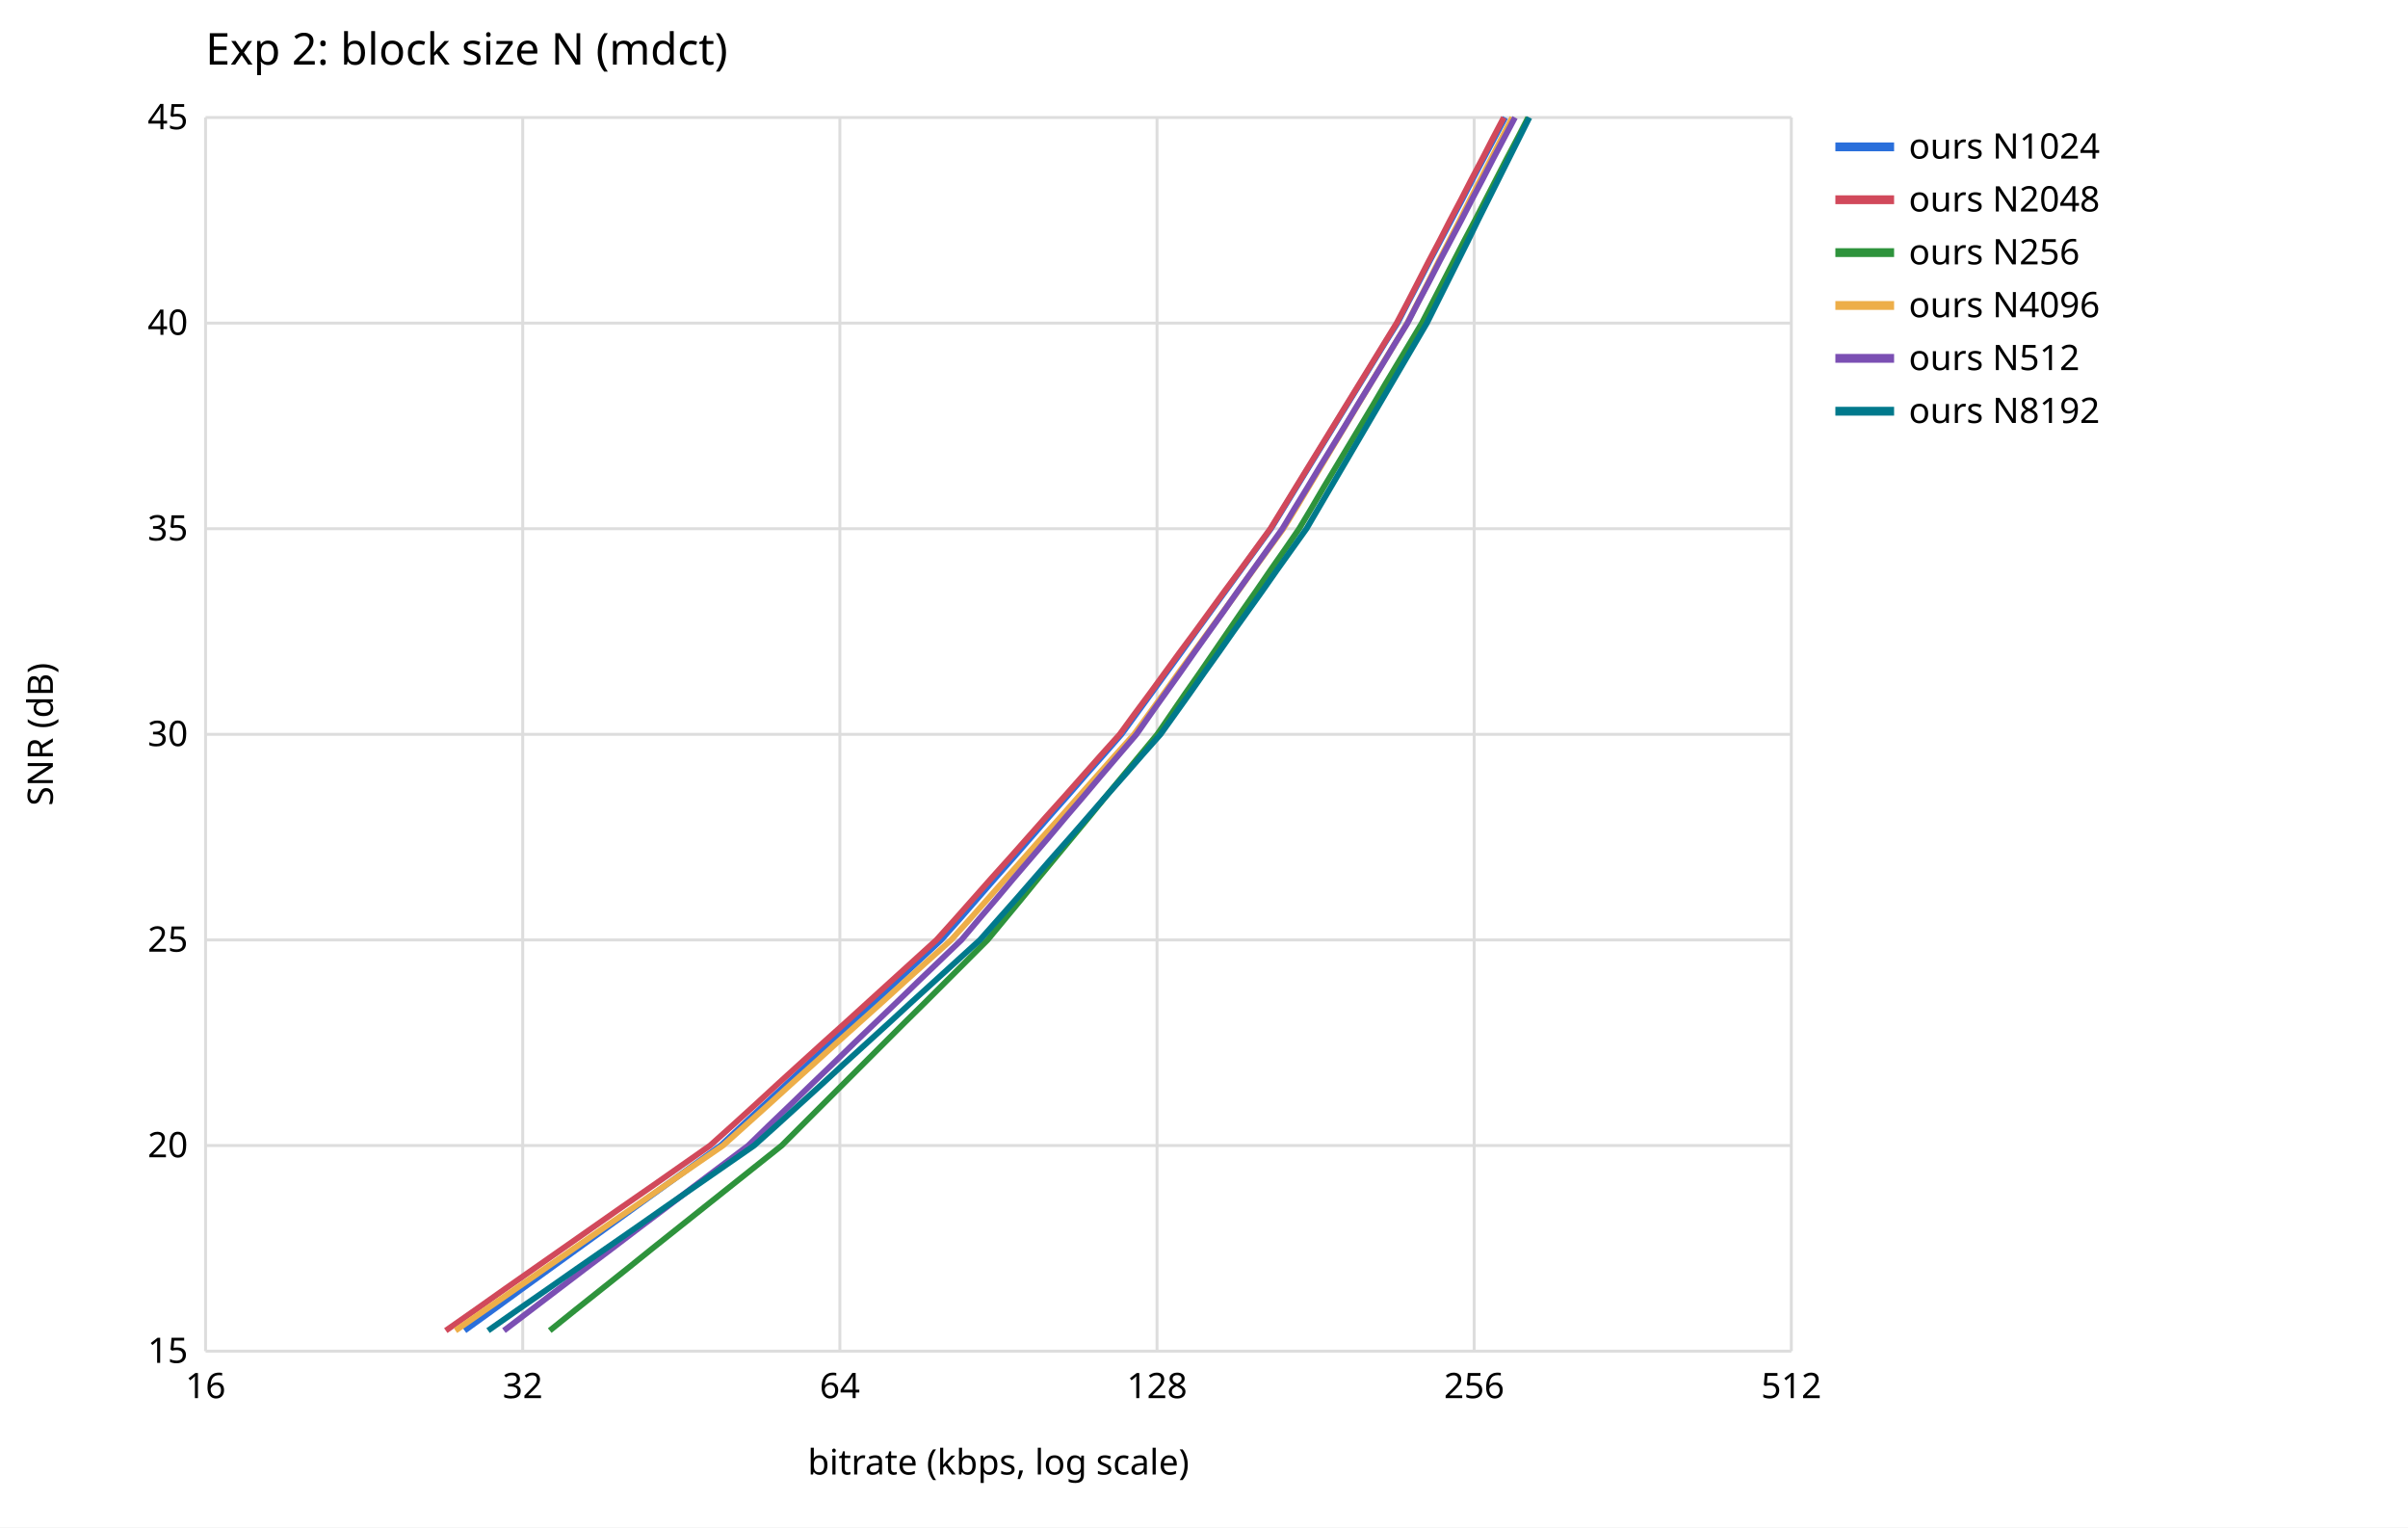
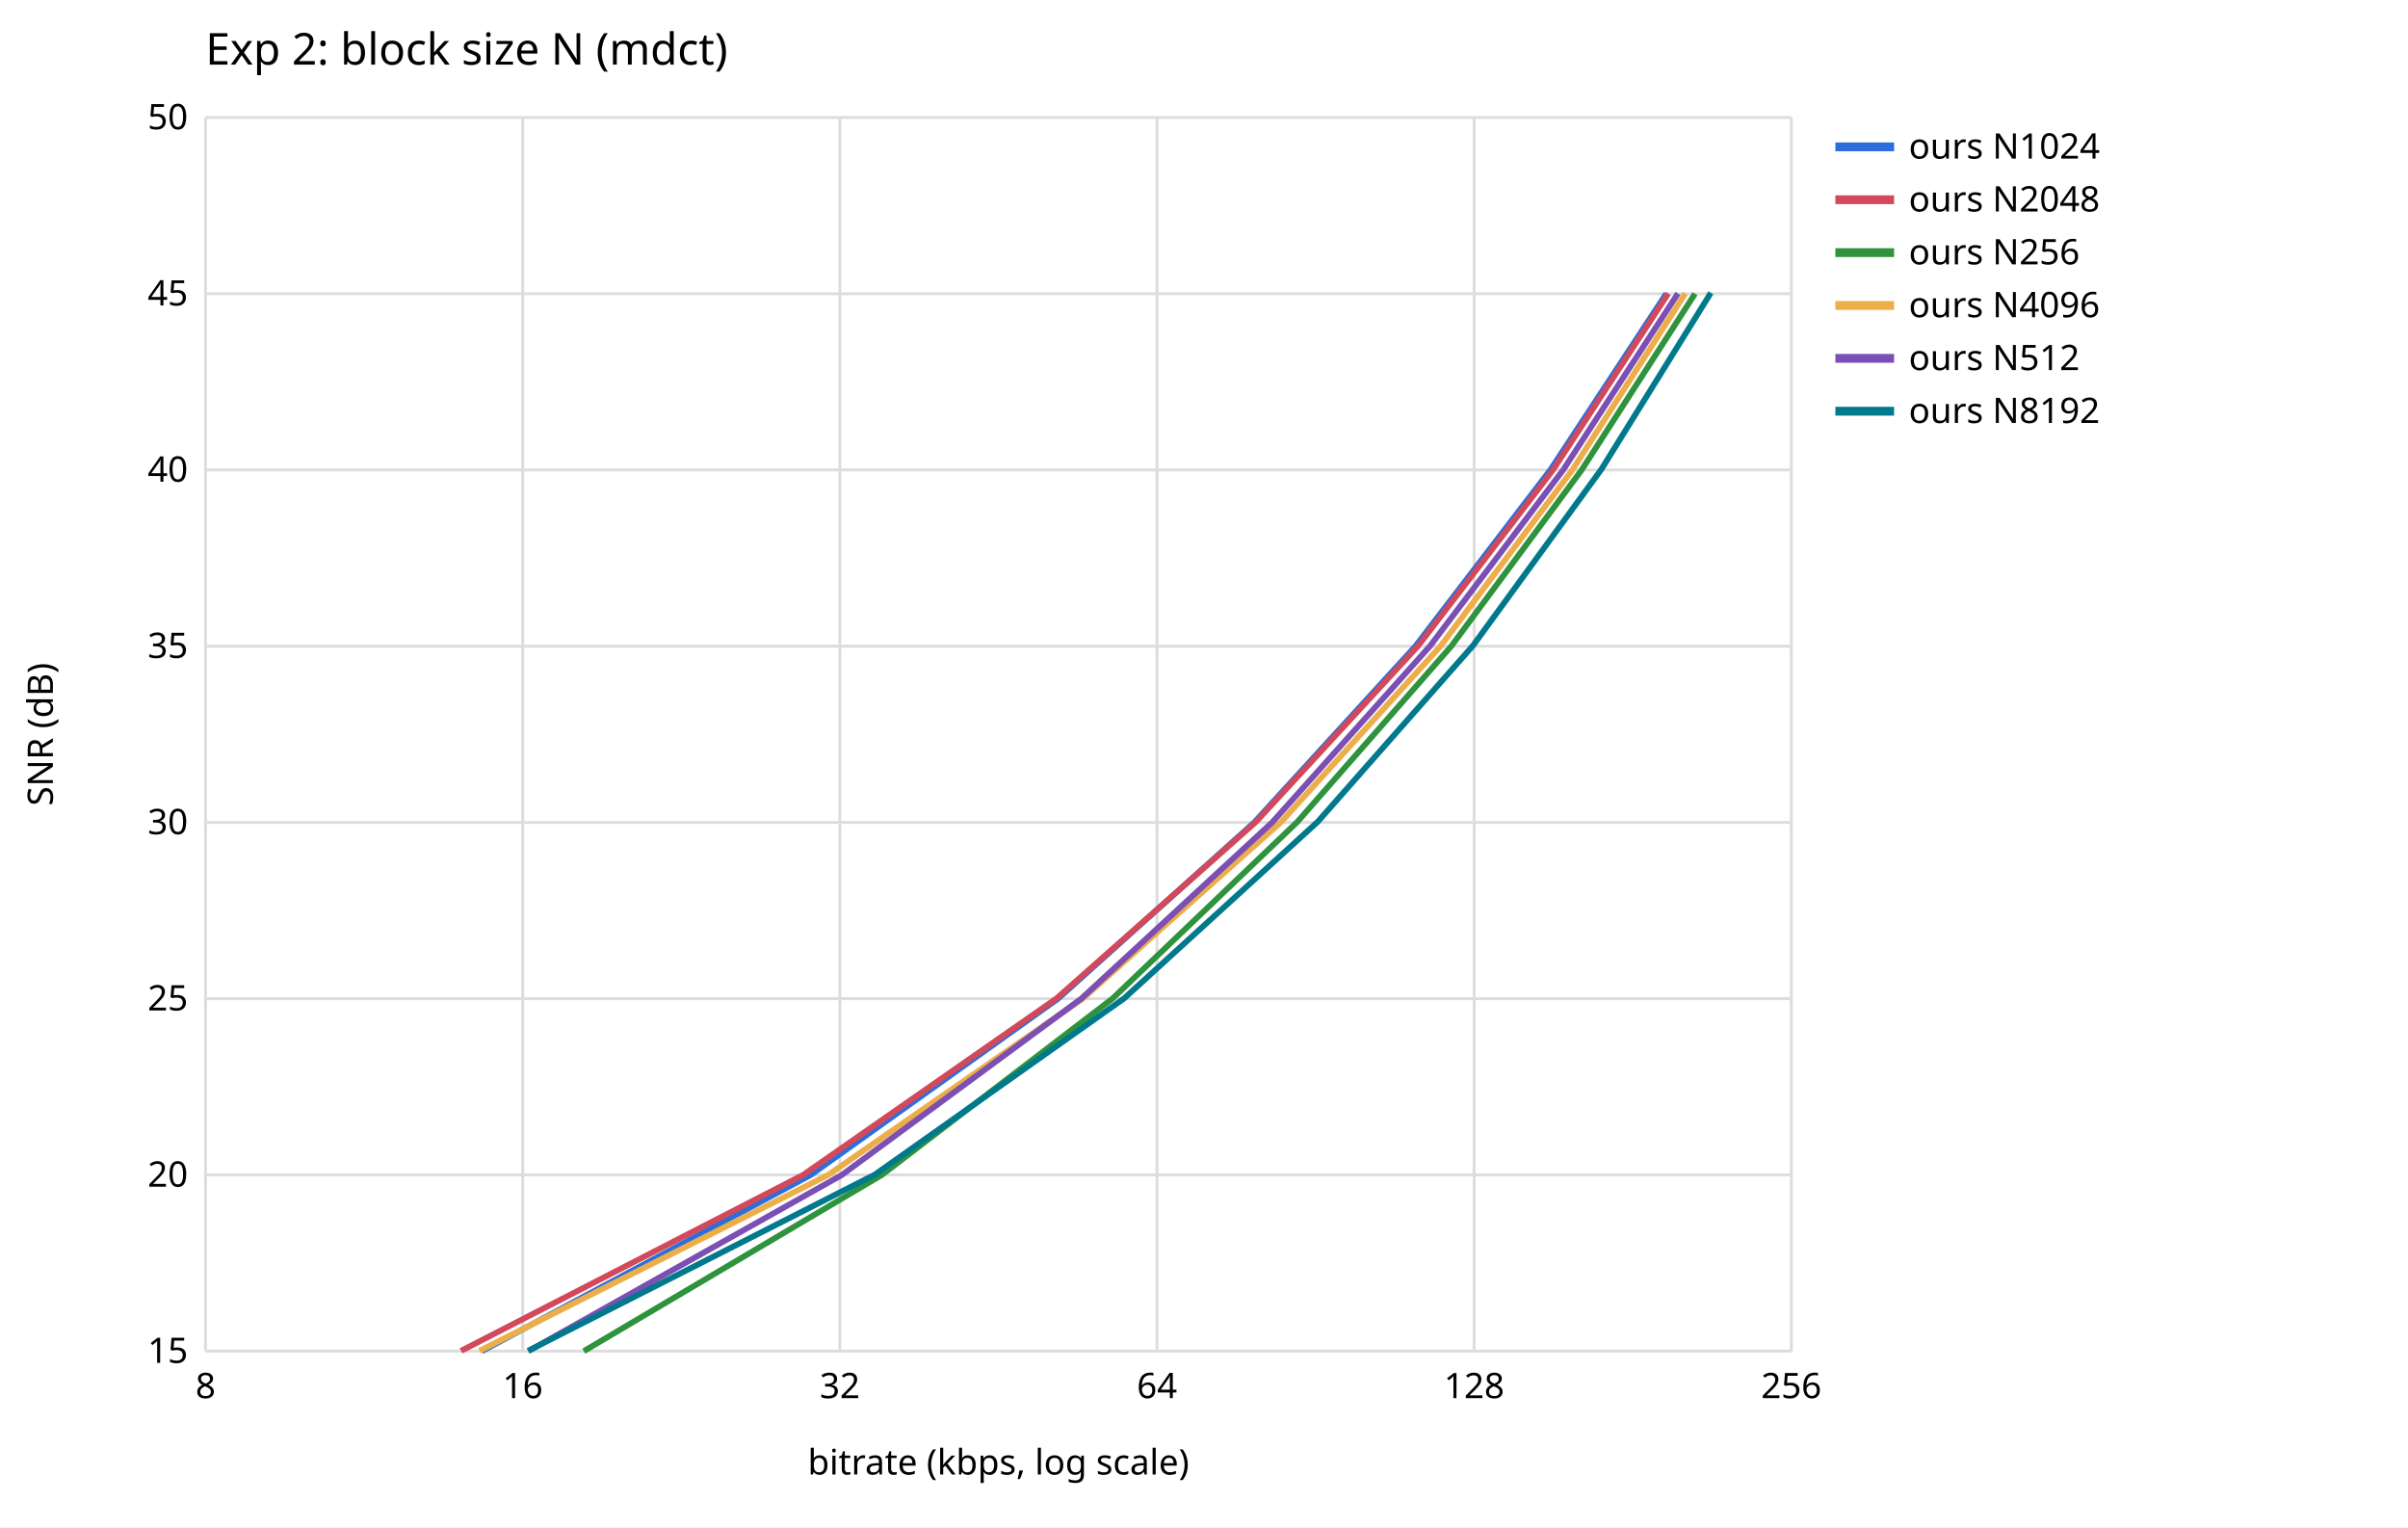
<svg xmlns="http://www.w3.org/2000/svg" width="820" height="520" font-family="sans-serif" font-size="12">
  <rect width="100%" height="100%" fill="white" />
  <text x="70" y="22" font-size="15">Exp 2: block size N (mdct)</text>
  <line x1="70.0" y1="40" x2="70.0" y2="460" stroke="#ddd" />
-   <text x="70.0" y="476" text-anchor="middle">16</text>
+   <text x="70.0" y="476" text-anchor="middle">8</text>
  <line x1="178.0" y1="40" x2="178.0" y2="460" stroke="#ddd" />
-   <text x="178.0" y="476" text-anchor="middle">32</text>
+   <text x="178.0" y="476" text-anchor="middle">16</text>
  <line x1="286.0" y1="40" x2="286.0" y2="460" stroke="#ddd" />
-   <text x="286.0" y="476" text-anchor="middle">64</text>
+   <text x="286.0" y="476" text-anchor="middle">32</text>
  <line x1="394.0" y1="40" x2="394.0" y2="460" stroke="#ddd" />
-   <text x="394.0" y="476" text-anchor="middle">128</text>
+   <text x="394.0" y="476" text-anchor="middle">64</text>
  <line x1="502.0" y1="40" x2="502.0" y2="460" stroke="#ddd" />
-   <text x="502.0" y="476" text-anchor="middle">256</text>
+   <text x="502.0" y="476" text-anchor="middle">128</text>
  <line x1="610.0" y1="40" x2="610.0" y2="460" stroke="#ddd" />
-   <text x="610.0" y="476" text-anchor="middle">512</text>
+   <text x="610.0" y="476" text-anchor="middle">256</text>
  <line x1="70" y1="460.0" x2="610" y2="460.0" stroke="#ddd" />
  <text x="64" y="464.0" text-anchor="end">15</text>
-   <line x1="70" y1="390.0" x2="610" y2="390.0" stroke="#ddd" />
-   <text x="64" y="394.0" text-anchor="end">20</text>
-   <line x1="70" y1="320.0" x2="610" y2="320.0" stroke="#ddd" />
-   <text x="64" y="324.0" text-anchor="end">25</text>
-   <line x1="70" y1="250.0" x2="610" y2="250.0" stroke="#ddd" />
-   <text x="64" y="254.0" text-anchor="end">30</text>
-   <line x1="70" y1="180.0" x2="610" y2="180.0" stroke="#ddd" />
-   <text x="64" y="184.0" text-anchor="end">35</text>
-   <line x1="70" y1="110.0" x2="610" y2="110.0" stroke="#ddd" />
-   <text x="64" y="114.0" text-anchor="end">40</text>
+   <line x1="70" y1="400.0" x2="610" y2="400.0" stroke="#ddd" />
+   <text x="64" y="404.0" text-anchor="end">20</text>
+   <line x1="70" y1="340.0" x2="610" y2="340.0" stroke="#ddd" />
+   <text x="64" y="344.0" text-anchor="end">25</text>
+   <line x1="70" y1="280.0" x2="610" y2="280.0" stroke="#ddd" />
+   <text x="64" y="284.0" text-anchor="end">30</text>
+   <line x1="70" y1="220.0" x2="610" y2="220.0" stroke="#ddd" />
+   <text x="64" y="224.0" text-anchor="end">35</text>
+   <line x1="70" y1="160.0" x2="610" y2="160.0" stroke="#ddd" />
+   <text x="64" y="164.0" text-anchor="end">40</text>
+   <line x1="70" y1="100.0" x2="610" y2="100.0" stroke="#ddd" />
+   <text x="64" y="104.0" text-anchor="end">45</text>
  <line x1="70" y1="40.0" x2="610" y2="40.0" stroke="#ddd" />
-   <text x="64" y="44.0" text-anchor="end">45</text>
+   <text x="64" y="44.0" text-anchor="end">50</text>
  <text x="340" y="502" text-anchor="middle">bitrate (kbps, log scale)</text>
  <text transform="translate(18,250) rotate(-90)" text-anchor="middle">SNR (dB)</text>
-   <polyline fill="none" stroke="#2a6fdb" stroke-width="2" points="158.2,453.0 167.9,446.0 177.5,439.0 187.2,432.0 196.9,425.0 206.6,418.0 216.3,411.0 226.0,404.0 235.7,397.0 245.4,390.0 252.9,383.0 260.4,376.0 267.9,369.0 275.4,362.0 282.9,355.0 290.4,348.0 298.0,341.0 305.5,334.0 313.0,327.0 320.5,320.0 326.7,313.0 332.8,306.0 338.9,299.0 345.1,292.0 351.2,285.0 357.3,278.0 363.5,271.0 369.6,264.0 375.8,257.0 381.9,250.0 387.0,243.0 392.1,236.0 397.2,229.0 402.3,222.0 407.3,215.0 412.4,208.0 417.5,201.0 422.6,194.0 427.7,187.0 432.8,180.0 437.1,173.0 441.4,166.0 445.7,159.0 450.0,152.0 454.3,145.0 458.6,138.0 462.9,131.0 467.2,124.0 471.5,117.0 475.9,110.0 479.5,103.0 483.2,96.0 486.8,89.0 490.5,82.0 494.2,75.0 497.9,68.0 501.5,61.0 505.2,54.0 508.9,47.0 512.6,40.0" />
+   <polyline fill="none" stroke="#2a6fdb" stroke-width="2" points="164.1,460.0 276.1,400.0 360.3,340.0 427.1,280.0 482.0,220.0 528.0,159.9 567.4,100.0" />
  <line x1="625" y1="50" x2="645" y2="50" stroke="#2a6fdb" stroke-width="3" />
  <text x="650" y="54">ours N1024</text>
-   <polyline fill="none" stroke="#d1495b" stroke-width="2" points="151.8,453.0 161.8,446.0 171.7,439.0 181.7,432.0 191.7,425.0 201.7,418.0 211.7,411.0 221.8,404.0 231.8,397.0 241.8,390.0 249.6,383.0 257.3,376.0 264.9,369.0 272.6,362.0 280.3,355.0 288.1,348.0 295.8,341.0 303.5,334.0 311.2,327.0 318.9,320.0 325.2,313.0 331.4,306.0 337.6,299.0 343.9,292.0 350.1,285.0 356.3,278.0 362.6,271.0 368.8,264.0 375.0,257.0 381.3,250.0 386.4,243.0 391.6,236.0 396.7,229.0 401.8,222.0 407.0,215.0 412.1,208.0 417.2,201.0 422.4,194.0 427.5,187.0 432.6,180.0 436.9,173.0 441.2,166.0 445.5,159.0 449.8,152.0 454.1,145.0 458.4,138.0 462.7,131.0 467.0,124.0 471.3,117.0 475.6,110.0 479.3,103.0 482.9,96.0 486.5,89.0 490.2,82.0 493.8,75.0 497.5,68.0 501.1,61.0 504.8,54.0 508.4,47.0 512.1,40.0" />
+   <polyline fill="none" stroke="#d1495b" stroke-width="2" points="157.0,459.9 273.5,400.0 359.8,339.9 427.6,279.9 482.9,219.9 528.9,159.9 568.1,99.9" />
  <line x1="625" y1="68" x2="645" y2="68" stroke="#d1495b" stroke-width="3" />
  <text x="650" y="72">ours N2048</text>
-   <polyline fill="none" stroke="#2e933c" stroke-width="2" points="187.2,453.0 195.9,446.0 204.7,439.0 213.5,432.0 222.2,425.0 231.0,418.0 239.8,411.0 248.6,404.0 257.4,397.0 266.2,390.0 273.2,383.0 280.2,376.0 287.2,369.0 294.2,362.0 301.2,355.0 308.2,348.0 315.3,341.0 322.3,334.0 329.3,327.0 336.3,320.0 342.1,313.0 347.9,306.0 353.6,299.0 359.4,292.0 365.2,285.0 371.0,278.0 376.7,271.0 382.5,264.0 388.3,257.0 394.1,250.0 398.9,243.0 403.7,236.0 408.6,229.0 413.4,222.0 418.2,215.0 423.0,208.0 427.9,201.0 432.7,194.0 437.6,187.0 442.4,180.0 446.6,173.0 450.7,166.0 454.9,159.0 459.1,152.0 463.3,145.0 467.5,138.0 471.6,131.0 475.8,124.0 480.0,117.0 484.2,110.0 487.8,103.0 491.4,96.0 495.0,89.0 498.6,82.0 502.3,75.0 505.9,68.0 509.5,61.0 513.1,54.0 516.8,47.0 520.4,40.0" />
+   <polyline fill="none" stroke="#2e933c" stroke-width="2" points="198.8,460.0 300.3,400.0 378.8,340.0 441.7,279.9 494.2,220.0 538.6,160.0 577.2,100.0" />
  <line x1="625" y1="86" x2="645" y2="86" stroke="#2e933c" stroke-width="3" />
  <text x="650" y="90">ours N256</text>
-   <polyline fill="none" stroke="#edae49" stroke-width="2" points="155.1,453.0 165.2,446.0 175.3,439.0 185.4,432.0 195.5,425.0 205.6,418.0 215.8,411.0 225.9,404.0 236.0,397.0 246.2,390.0 254.0,383.0 261.8,376.0 269.5,369.0 277.3,362.0 285.0,355.0 292.8,348.0 300.6,341.0 308.3,334.0 316.1,327.0 323.9,320.0 330.2,313.0 336.4,306.0 342.6,299.0 348.8,292.0 355.0,285.0 361.3,278.0 367.5,271.0 373.7,264.0 379.9,257.0 386.2,250.0 391.3,243.0 396.4,236.0 401.4,229.0 406.5,222.0 411.6,215.0 416.7,208.0 421.8,201.0 426.8,194.0 431.9,187.0 437.0,180.0 441.3,173.0 445.5,166.0 449.7,159.0 453.9,152.0 458.1,145.0 462.3,138.0 466.5,131.0 470.7,124.0 475.0,117.0 479.2,110.0 482.8,103.0 486.4,96.0 489.9,89.0 493.5,82.0 497.1,75.0 500.6,68.0 504.2,61.0 507.8,54.0 511.4,47.0 515.0,40.0" />
+   <polyline fill="none" stroke="#edae49" stroke-width="2" points="163.3,459.9 282.2,399.9 368.8,339.9 436.2,279.9 490.6,219.9 535.5,159.9 573.9,99.9" />
  <line x1="625" y1="104" x2="645" y2="104" stroke="#edae49" stroke-width="3" />
  <text x="650" y="108">ours N4096</text>
-   <polyline fill="none" stroke="#7b4fb3" stroke-width="2" points="171.6,453.0 180.8,446.0 190.0,439.0 199.2,432.0 208.5,425.0 217.7,418.0 227.0,411.0 236.2,404.0 245.5,397.0 254.8,390.0 262.0,383.0 269.3,376.0 276.5,369.0 283.8,362.0 291.0,355.0 298.3,348.0 305.6,341.0 312.8,334.0 320.1,327.0 327.4,320.0 333.3,313.0 339.3,306.0 345.2,299.0 351.2,292.0 357.2,285.0 363.1,278.0 369.1,271.0 375.0,264.0 381.0,257.0 387.0,250.0 391.9,243.0 396.9,236.0 401.9,229.0 406.8,222.0 411.8,215.0 416.8,208.0 421.7,201.0 426.7,194.0 431.7,187.0 436.7,180.0 440.9,173.0 445.2,166.0 449.4,159.0 453.7,152.0 458.0,145.0 462.2,138.0 466.5,131.0 470.8,124.0 475.0,117.0 479.3,110.0 482.9,103.0 486.6,96.0 490.2,89.0 493.9,82.0 497.6,75.0 501.2,68.0 504.9,61.0 508.5,54.0 512.2,47.0 515.9,40.0" />
+   <polyline fill="none" stroke="#7b4fb3" stroke-width="2" points="180.1,459.9 286.7,400.0 368.2,340.0 433.2,280.0 487.0,219.9 532.3,160.0 571.4,99.9" />
  <line x1="625" y1="122" x2="645" y2="122" stroke="#7b4fb3" stroke-width="3" />
  <text x="650" y="126">ours N512</text>
-   <polyline fill="none" stroke="#00798c" stroke-width="2" points="166.2,453.0 176.2,446.0 186.3,439.0 196.3,432.0 206.4,425.0 216.5,418.0 226.5,411.0 236.6,404.0 246.7,397.0 256.8,390.0 264.6,383.0 272.3,376.0 280.0,369.0 287.6,362.0 295.3,355.0 303.0,348.0 310.6,341.0 318.3,334.0 326.0,327.0 333.7,320.0 339.9,313.0 346.1,306.0 352.2,299.0 358.3,292.0 364.5,285.0 370.6,278.0 376.7,271.0 382.9,264.0 389.0,257.0 395.2,250.0 400.2,243.0 405.2,236.0 410.1,229.0 415.1,222.0 420.0,215.0 425.0,208.0 430.0,201.0 434.9,194.0 439.9,187.0 444.9,180.0 449.0,173.0 453.1,166.0 457.2,159.0 461.3,152.0 465.4,145.0 469.5,138.0 473.6,131.0 477.7,124.0 481.8,117.0 485.9,110.0 489.4,103.0 492.9,96.0 496.4,89.0 499.9,82.0 503.3,75.0 506.8,68.0 510.3,61.0 513.8,54.0 517.3,47.0 520.8,40.0" />
+   <polyline fill="none" stroke="#00798c" stroke-width="2" points="179.8,459.9 297.9,399.9 382.8,339.9 448.7,279.8 501.6,219.8 545.3,159.8 582.6,99.7" />
  <line x1="625" y1="140" x2="645" y2="140" stroke="#00798c" stroke-width="3" />
  <text x="650" y="144">ours N8192</text>
</svg>
